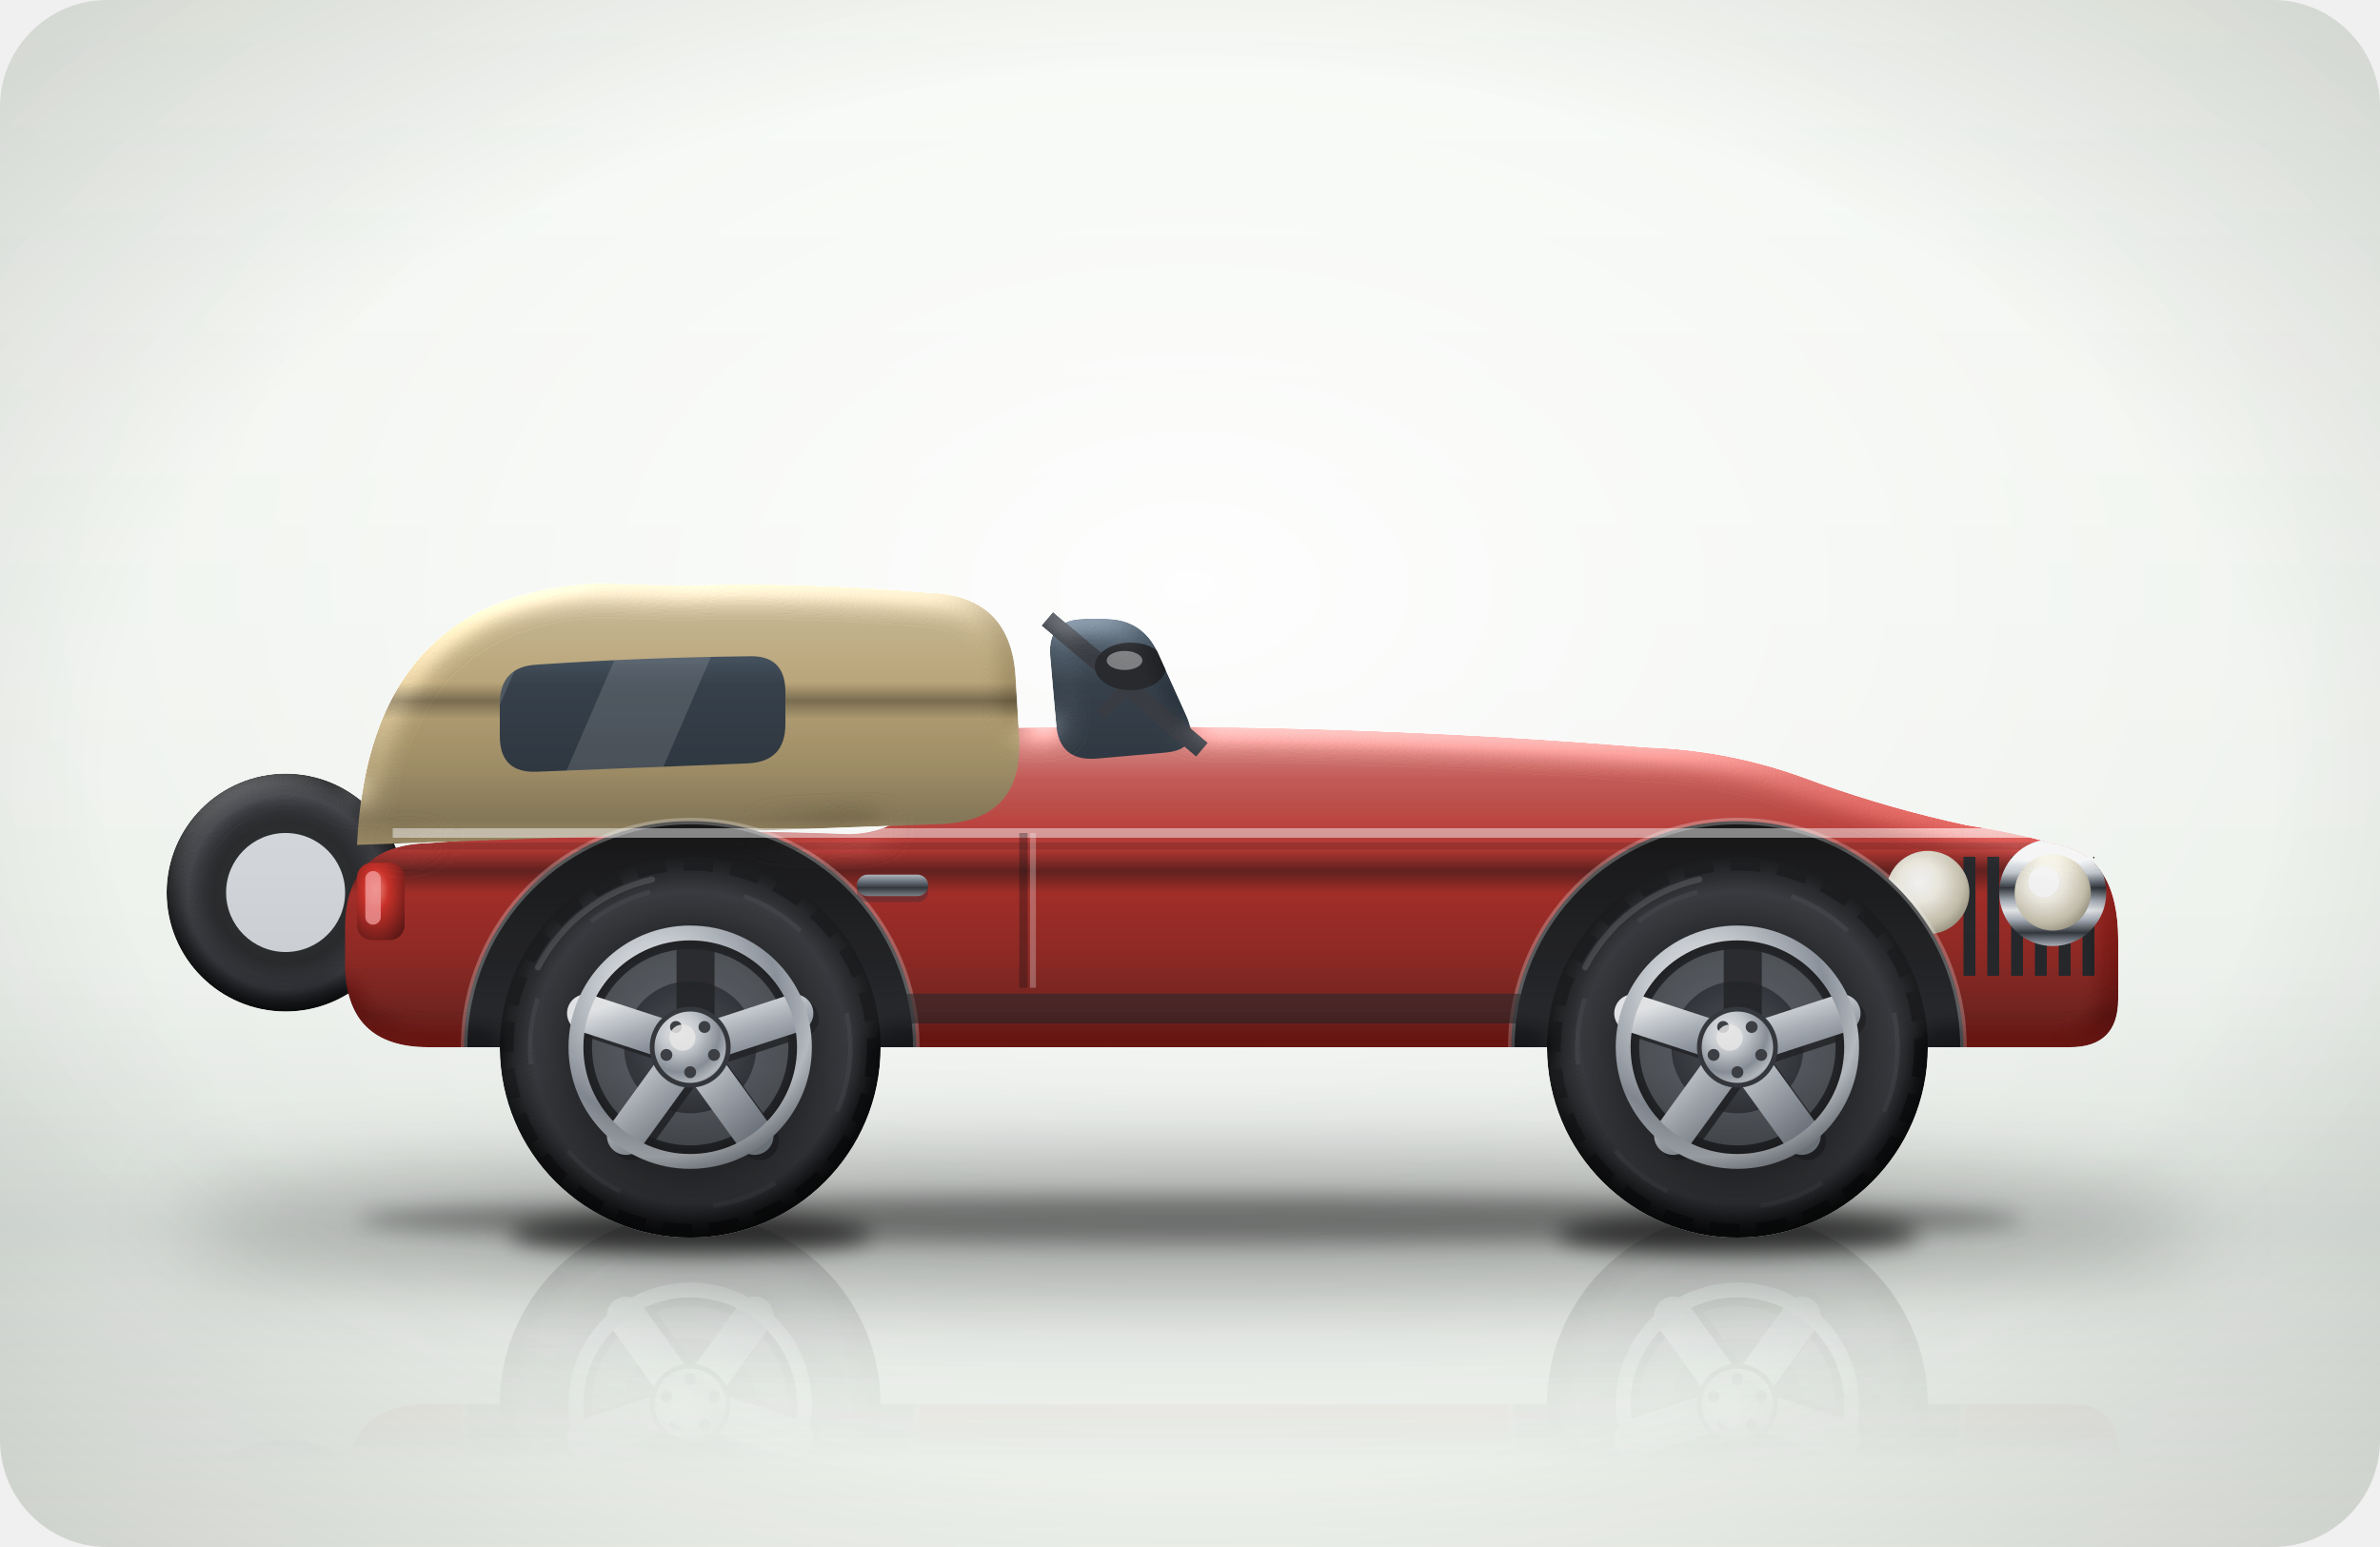
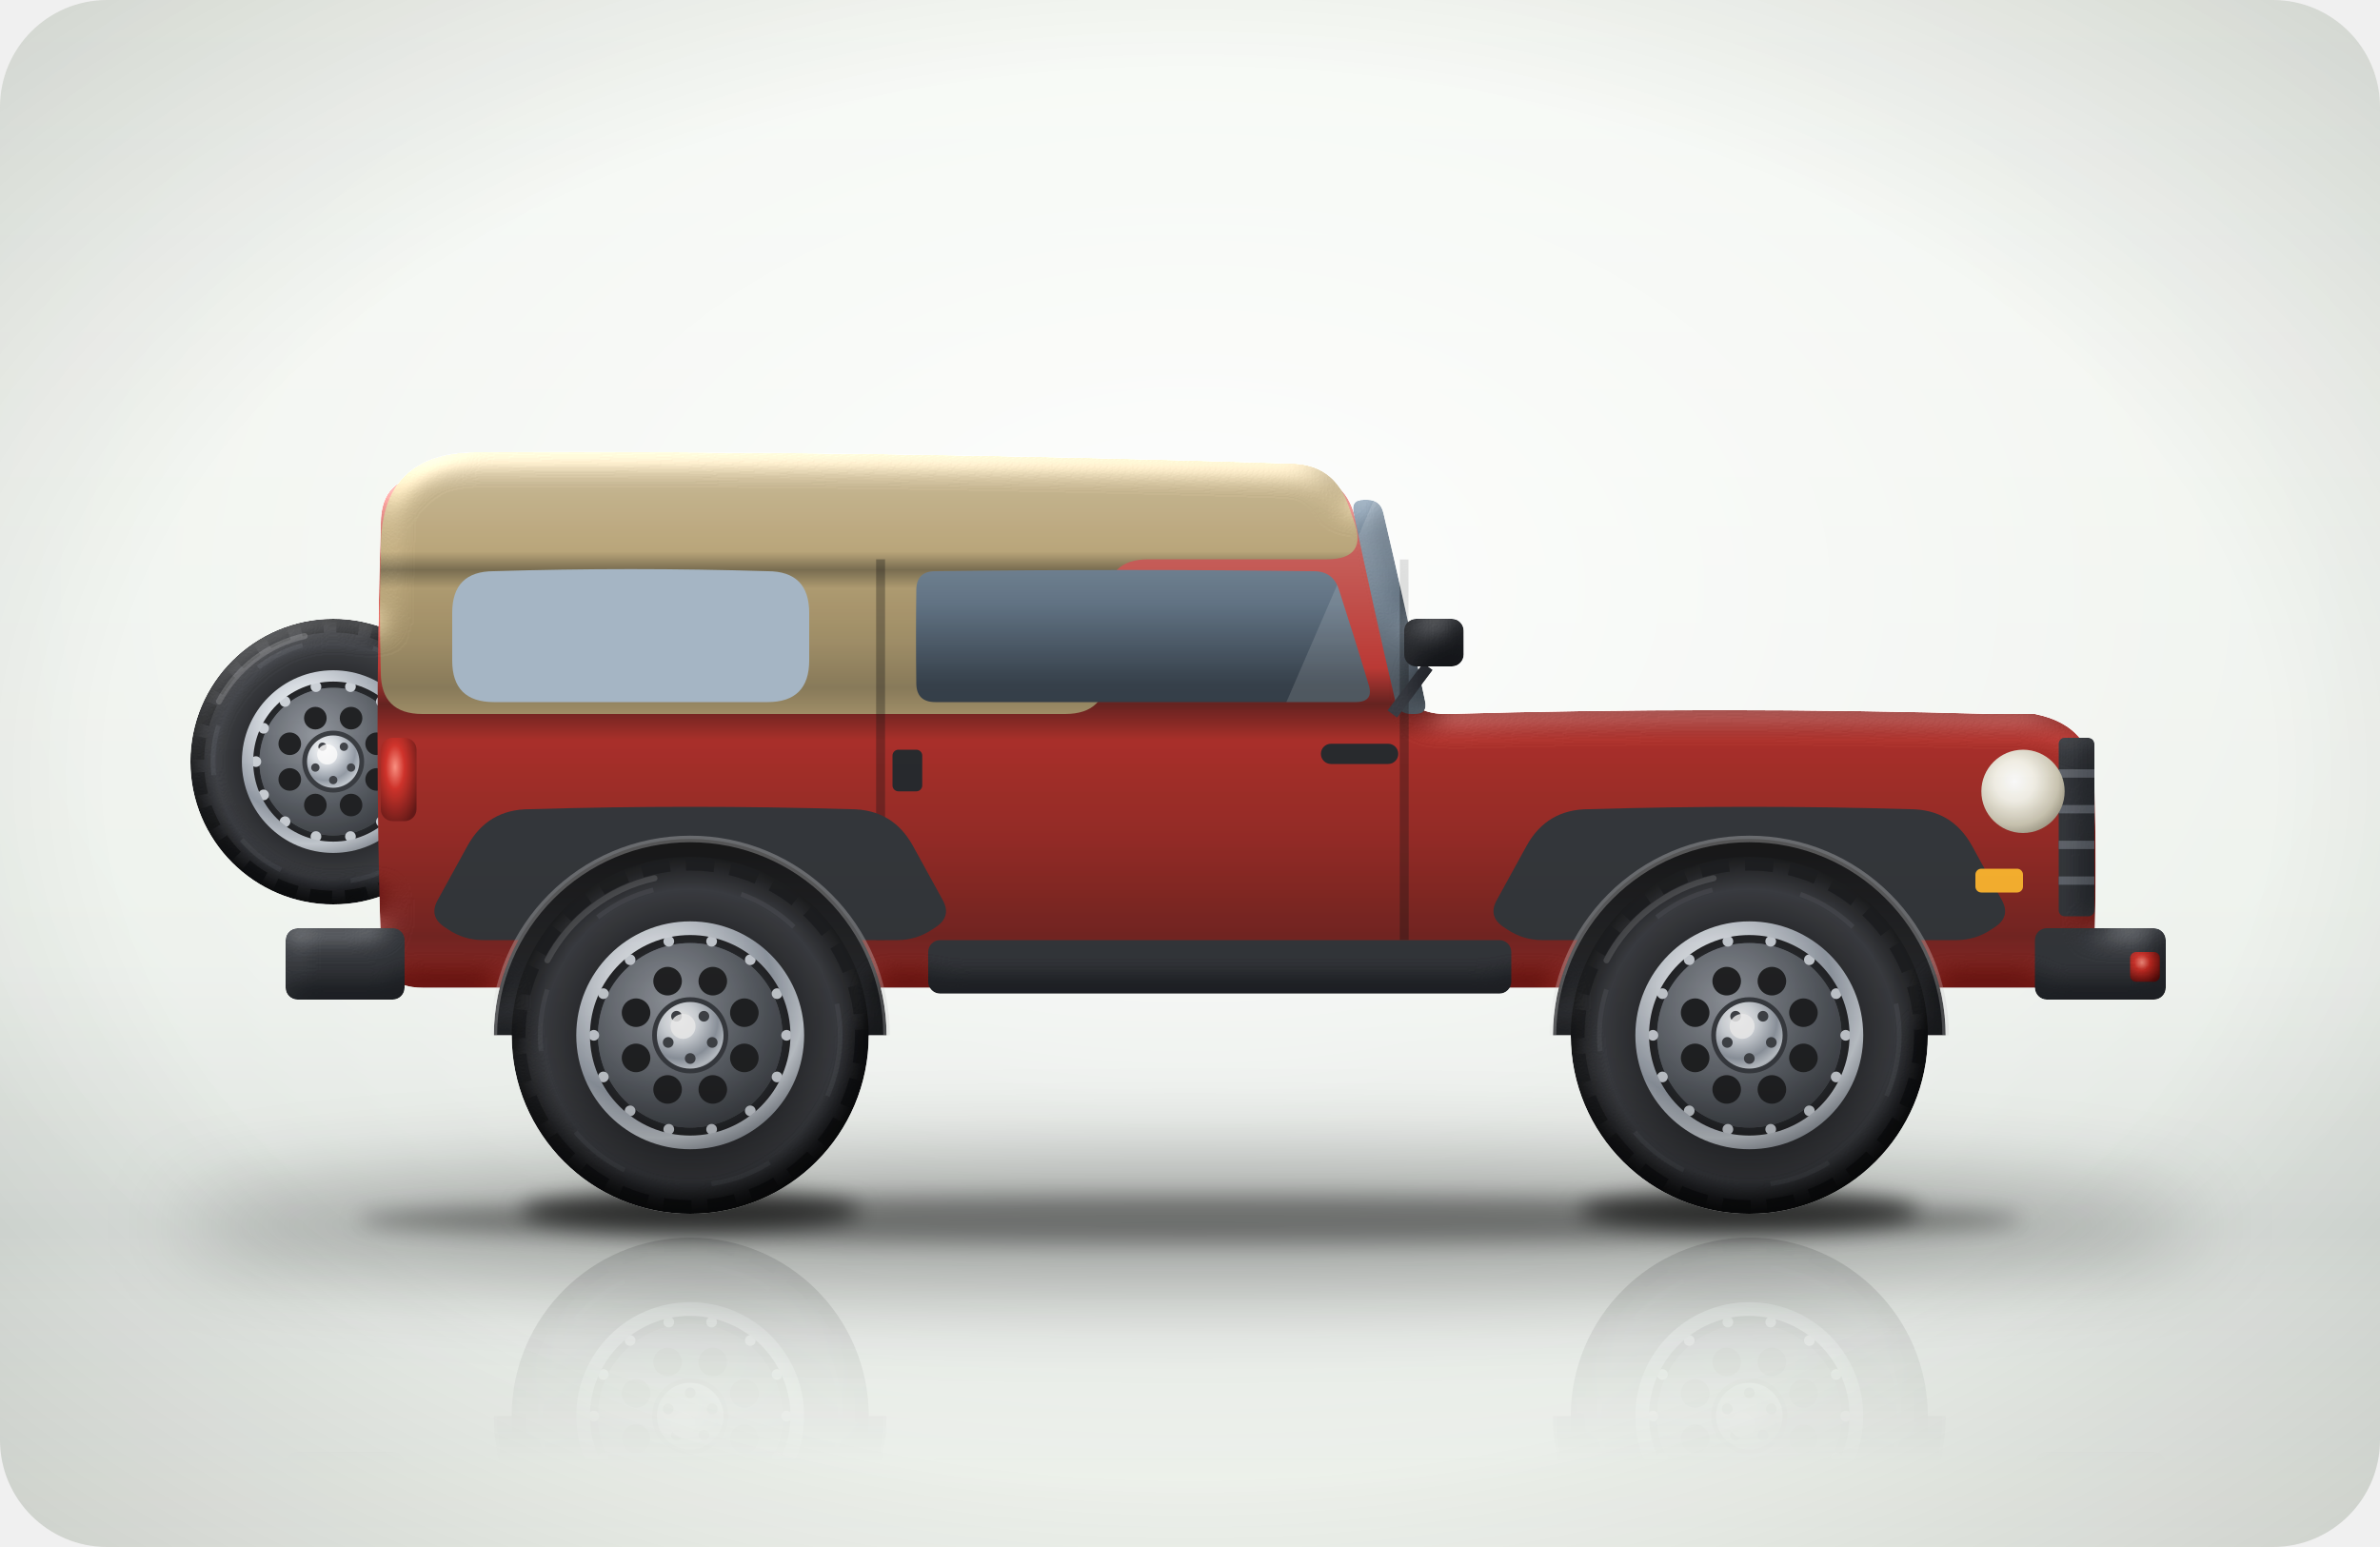
<svg xmlns="http://www.w3.org/2000/svg" viewBox="0 0 400 260" width="400" height="260">
  <defs>
    <linearGradient id="body" x1="0" y1="0" x2="0" y2="1">
      <stop offset="0" stop-color="#d9908d" />
      <stop offset="0.16" stop-color="#c3524d" />
      <stop offset="0.38" stop-color="#b62a25" />
      <stop offset="0.45" stop-color="#59110e" />
      <stop offset="0.52" stop-color="#a41f19" />
      <stop offset="0.72" stop-color="#8f1b16" />
      <stop offset="0.9" stop-color="#6e1511" />
      <stop offset="1" stop-color="#8f1b16" />
    </linearGradient>
    <linearGradient id="accent" x1="0" y1="0" x2="0" y2="1">
      <stop offset="0" stop-color="#cfc1a3" />
      <stop offset="0.16" stop-color="#bfad84" />
      <stop offset="0.38" stop-color="#b59f70" />
      <stop offset="0.45" stop-color="#6f6243" />
      <stop offset="0.52" stop-color="#a89365" />
      <stop offset="0.72" stop-color="#98855b" />
      <stop offset="0.9" stop-color="#7f704d" />
      <stop offset="1" stop-color="#98855b" />
    </linearGradient>
    <linearGradient id="glassg" gradientUnits="userSpaceOnUse" x1="0" y1="70" x2="0" y2="160">
      <stop offset="0" stop-color="#9fb1c1" />
      <stop offset=".35" stop-color="#55687a" />
      <stop offset=".5" stop-color="#26313c" />
      <stop offset="1" stop-color="#121820" />
    </linearGradient>
    <pattern id="glass" patternUnits="userSpaceOnUse" width="400" height="260">
      <rect width="400" height="260" fill="url(#glassg)" />
      <path d="M70 40 L118 40 L40 220 L-8 220 Z M134 40 L150 40 L72 220 L56 220 Z M250 40 L292 40 L214 220 L172 220 Z M306 40 L318 40 L240 220 L228 220 Z" fill="#fff" opacity=".13" />
    </pattern>
    <linearGradient id="chrome" gradientUnits="userSpaceOnUse" x1="0" y1="0" x2="0" y2="9" spreadMethod="reflect">
      <stop offset="0" stop-color="#fbfcfd" />
      <stop offset=".3" stop-color="#c6ccd3" />
      <stop offset=".48" stop-color="#5a626d" />
      <stop offset=".58" stop-color="#262b31" />
      <stop offset=".82" stop-color="#a7afb9" />
      <stop offset="1" stop-color="#eef1f4" />
    </linearGradient>
    <radialGradient id="tire" cx=".5" cy=".5" r=".5">
      <stop offset="0" stop-color="#26282c" />
      <stop offset=".6" stop-color="#1b1c1f" />
      <stop offset=".82" stop-color="#2d2f34" />
      <stop offset=".93" stop-color="#18191c" />
      <stop offset="1" stop-color="#0a0b0c" />
    </radialGradient>
    <radialGradient id="rim" cx=".36" cy=".3" r=".85">
      <stop offset="0" stop-color="#ffffff" />
      <stop offset=".3" stop-color="#d6dbe1" />
      <stop offset=".62" stop-color="#8d95a0" />
      <stop offset=".8" stop-color="#c3c9d0" />
      <stop offset="1" stop-color="#5c636d" />
    </radialGradient>
    <radialGradient id="dish" cx=".5" cy=".5" r=".5">
      <stop offset=".55" stop-color="#000" stop-opacity="0" />
      <stop offset=".85" stop-color="#000" stop-opacity=".28" />
      <stop offset="1" stop-color="#fff" stop-opacity=".25" />
    </radialGradient>
    <radialGradient id="rimwell" cx=".5" cy=".5" r=".5">
      <stop offset="0" stop-color="#4a4f57" />
      <stop offset=".7" stop-color="#202328" />
      <stop offset="1" stop-color="#0d0e10" />
    </radialGradient>
    <linearGradient id="spoke" x1="0" y1="0" x2="1" y2="1">
      <stop offset="0" stop-color="#f4f6f8" />
      <stop offset=".5" stop-color="#b3bac3" />
      <stop offset="1" stop-color="#7e8692" />
    </linearGradient>
    <radialGradient id="gunmetal" cx=".38" cy=".32" r=".8">
      <stop offset="0" stop-color="#8b9098" />
      <stop offset=".6" stop-color="#4c5158" />
      <stop offset="1" stop-color="#26292e" />
    </radialGradient>
    <linearGradient id="whitewall" x1="0" y1="0" x2="0" y2="1">
      <stop offset="0" stop-color="#f6f5ef" />
      <stop offset="1" stop-color="#c9c7bd" />
    </linearGradient>
    <linearGradient id="rubber" x1="0" y1="0" x2="0" y2="1">
      <stop offset="0" stop-color="#3a3d42" />
      <stop offset=".2" stop-color="#222428" />
      <stop offset=".8" stop-color="#16171a" />
      <stop offset="1" stop-color="#2a2c30" />
    </linearGradient>
    <linearGradient id="well" x1="0" y1="0" x2="0" y2="1">
      <stop offset="0" stop-color="#050506" />
      <stop offset="1" stop-color="#1c1e22" />
    </linearGradient>
    <radialGradient id="lamp" cx=".4" cy=".38" r=".7">
      <stop offset="0" stop-color="#ffffff" />
      <stop offset=".35" stop-color="#f4f1e6" />
      <stop offset=".75" stop-color="#c9c3ae" />
      <stop offset="1" stop-color="#8e8873" />
    </radialGradient>
    <radialGradient id="tail" cx=".4" cy=".35" r=".75">
      <stop offset="0" stop-color="#ff8a7a" />
      <stop offset=".35" stop-color="#d0241b" />
      <stop offset="1" stop-color="#5a0806" />
    </radialGradient>
    <linearGradient id="wood" x1="0" y1="0" x2="0" y2="1">
      <stop offset="0" stop-color="#a87447" />
      <stop offset=".5" stop-color="#7e5130" />
      <stop offset="1" stop-color="#5b371e" />
    </linearGradient>
    <linearGradient id="cyc" x1="0" y1="0" x2="0" y2="1">
      <stop offset="0" stop-color="#f7f8f9" />
      <stop offset=".62" stop-color="#eceef0" />
      <stop offset=".79" stop-color="#d9dcdf" />
      <stop offset=".84" stop-color="#e3e5e8" />
      <stop offset="1" stop-color="#f2f3f4" />
    </linearGradient>
    <radialGradient id="key" cx=".5" cy=".38" r=".6">
      <stop offset="0" stop-color="#fff" stop-opacity=".9" />
      <stop offset="1" stop-color="#fff" stop-opacity="0" />
    </radialGradient>
    <radialGradient id="vig" cx=".5" cy=".5" r=".75">
      <stop offset=".6" stop-color="#000" stop-opacity="0" />
      <stop offset="1" stop-color="#000" stop-opacity=".16" />
    </radialGradient>
    <linearGradient id="sheen" gradientUnits="userSpaceOnUse" x1="0" y1="60" x2="400" y2="200">
      <stop offset=".18" stop-color="#fff" stop-opacity="0" />
      <stop offset=".27" stop-color="#fff" stop-opacity=".26" />
      <stop offset=".33" stop-color="#fff" stop-opacity="0" />
      <stop offset=".6" stop-color="#fff" stop-opacity="0" />
      <stop offset=".66" stop-color="#fff" stop-opacity=".1" />
      <stop offset=".7" stop-color="#fff" stop-opacity="0" />
    </linearGradient>
    <linearGradient id="ao" gradientUnits="userSpaceOnUse" x1="0" y1="120" x2="0" y2="206">
      <stop offset="0" stop-color="#000" stop-opacity="0" />
      <stop offset=".7" stop-color="#000" stop-opacity=".1" />
      <stop offset="1" stop-color="#000" stop-opacity=".35" />
    </linearGradient>
    <linearGradient id="fadeg" gradientUnits="userSpaceOnUse" x1="0" y1="206" x2="0" y2="246">
      <stop offset="0" stop-color="#fff" stop-opacity=".9" />
      <stop offset="1" stop-color="#fff" stop-opacity="0" />
    </linearGradient>
    <mask id="fade" maskUnits="userSpaceOnUse" x="0" y="0" width="400" height="260">
      <rect x="0" y="206" width="400" height="54" fill="url(#fadeg)" />
    </mask>
    <filter id="white" x="0" y="0" width="1" height="1">
      <feColorMatrix type="matrix" values="0 0 0 0 1 0 0 0 0 1 0 0 0 0 1 0 0 0 1 0" />
    </filter>
    <mask id="carm" maskUnits="userSpaceOnUse" x="0" y="0" width="400" height="260">
      <use href="#car" filter="url(#white)" />
    </mask>
    <filter id="blur2" x="-50%" y="-300%" width="200%" height="700%">
      <feGaussianBlur stdDeviation="1.8" />
    </filter>
    <filter id="blur6" x="-30%" y="-400%" width="160%" height="900%">
      <feGaussianBlur stdDeviation="7" />
    </filter>
    <filter id="studio" x="-4%" y="-8%" width="108%" height="116%" color-interpolation-filters="sRGB">
      <feGaussianBlur in="SourceAlpha" stdDeviation="2.4" result="b" />
      <feDiffuseLighting in="b" surfaceScale="4" diffuseConstant="1.04" lighting-color="#fff" result="df">
        <feDistantLight azimuth="245" elevation="62" />
      </feDiffuseLighting>
      <feBlend in="SourceGraphic" in2="df" mode="multiply" result="lit" />
      <feSpecularLighting in="b" surfaceScale="4" specularConstant=".7" specularExponent="26" lighting-color="#fff" result="sp">
        <feDistantLight azimuth="245" elevation="50" />
      </feSpecularLighting>
      <feComposite in="sp" in2="lit" operator="arithmetic" k1="0" k2=".55" k3="1" k4="0" result="all" />
      <feComposite in="all" in2="SourceAlpha" operator="in" />
    </filter>
    <g id="tpl">
-       <circle cx="48" cy="150" r="20" fill="url(#tire)" />
-       <circle cx="48" cy="150" r="10" fill="#d9dde3" />
-       <path d="M58.0 162.0L58.0 156.0Q58.0 142.0 72.0 141.7Q107.3 138.8 142.7 140.2Q152.0 140.0 156.5 131.9L157.5 130.1Q162.0 122.0 171.3 122.3Q224.0 121.3 276.6 125.6Q290.0 126.0 302.6 130.5L305.9 131.7Q318.0 136.0 330.6 138.7Q338.4 139.9 346.0 142.0Q356.0 144.0 356.0 158.0L356.0 167.9Q356.0 176.0 347.9 176.0L72.0 176.0Q58.0 176.0 58.0 162.0Z" fill="url(#body)" />
-       <path d="M60.0 142.0Q62.0 100.0 100.0 98.0L114.0 98.4Q135.0 97.7 156.0 99.6Q170.0 100.0 170.7 114.0L171.3 124.0Q172.0 138.0 158.0 138.5L74.0 141.5Q60.0 142.0 60.0 142.0Z" fill="url(#accent)" />
-       <path d="M90.3 111.7Q108.0 110.5 125.7 110.3Q132.0 110.0 132.0 116.3L132.0 121.7Q132.0 128.0 125.7 128.3L90.3 129.7Q84.0 130.0 84.0 123.7L84.0 118.3Q84.0 112.0 90.3 111.7Z" fill="url(#glass)" />
-       <path d="M182.3 104.0L185.7 104.0Q192.0 104.0 194.6 109.7L199.4 120.3Q202.0 126.0 195.7 126.5L184.3 127.5Q178.0 128.0 177.5 121.7L176.5 110.3Q176.0 104.0 182.3 104.0Z" fill="url(#glass)" />
-       <path d="M176 104 L202 126" stroke="#2a2d34" stroke-width="3" />
-       <rect x="330" y="144" width="2" height="20" fill="#17191d" />
-       <rect x="334" y="144" width="2" height="20" fill="#17191d" />
-       <rect x="338" y="144" width="2" height="20" fill="#17191d" />
-       <rect x="342" y="144" width="2" height="20" fill="#17191d" />
-       <rect x="346" y="144" width="2" height="20" fill="#17191d" />
-       <rect x="350" y="144" width="2" height="20" fill="#17191d" />
-       <circle cx="324" cy="150" r="7" fill="url(#lamp)" />
-       <path d="M78 176 A38 38 0 0 1 154 176 Z" fill="url(#well)" />
-       <path d="M78 176 A38 38 0 0 1 154 176" fill="none" stroke="#fff" stroke-width="1.1" opacity=".28" />
-       <circle cx="116" cy="176" r="32" fill="url(#tire)" />
-       <circle cx="116" cy="176" r="30.8" fill="none" stroke="#0b0c0e" stroke-width="2.2" stroke-dasharray="5.1 2.9" opacity=".9" />
-       <circle cx="116" cy="176" r="26.9" fill="none" stroke="#3a3d43" stroke-width=".8" stroke-dasharray="11.2 16.0" opacity=".7" />
-       <circle cx="116" cy="176" r="20.0" fill="#1a1c20" />
-       <circle cx="116" cy="176" r="19.2" fill="url(#rimwell)" />
-       <circle cx="116" cy="176" r="13.8" fill="none" stroke="#6f747b" stroke-width="5.4" opacity=".55" />
-       <path d="M116.9 176.9 L116.9 158.5" stroke="#121316" stroke-width="6.4" stroke-linecap="round" opacity=".8" />
-       <path d="M116 176 L116.0 157.6" stroke="url(#spoke)" stroke-width="6.4" stroke-linecap="round" />
-       <path d="M116.9 176.9 L134.4 171.2" stroke="#121316" stroke-width="6.4" stroke-linecap="round" opacity=".8" />
-       <path d="M116 176 L133.5 170.3" stroke="url(#spoke)" stroke-width="6.4" stroke-linecap="round" />
-       <path d="M116.9 176.9 L127.7 191.8" stroke="#121316" stroke-width="6.4" stroke-linecap="round" opacity=".8" />
-       <path d="M116 176 L126.8 190.9" stroke="url(#spoke)" stroke-width="6.4" stroke-linecap="round" />
-       <path d="M116.9 176.9 L106.1 191.8" stroke="#121316" stroke-width="6.4" stroke-linecap="round" opacity=".8" />
-       <path d="M116 176 L105.2 190.9" stroke="url(#spoke)" stroke-width="6.4" stroke-linecap="round" />
-       <path d="M116.9 176.9 L99.4 171.2" stroke="#121316" stroke-width="6.4" stroke-linecap="round" opacity=".8" />
-       <path d="M116 176 L98.5 170.3" stroke="url(#spoke)" stroke-width="6.4" stroke-linecap="round" />
-       <circle cx="116" cy="176" r="19.2" fill="none" stroke="url(#rim)" stroke-width="2.5" />
-       <circle cx="116" cy="176" r="6.4" fill="url(#rim)" />
-       <circle cx="116" cy="176" r="6.4" fill="none" stroke="#2b2e33" stroke-width=".8" />
-       <circle cx="118.4" cy="172.6" r="1.0" fill="#33363c" />
-       <circle cx="120.0" cy="177.3" r="1.0" fill="#33363c" />
-       <circle cx="116.0" cy="180.2" r="1.0" fill="#33363c" />
-       <circle cx="112.0" cy="177.3" r="1.0" fill="#33363c" />
-       <circle cx="113.6" cy="172.6" r="1.0" fill="#33363c" />
-       <circle cx="114.7" cy="174.4" r="2.2" fill="#fff" opacity=".85" />
-       <path d="M90.4 162.6 A28.8 28.8 0 0 1 109.6 147.8" fill="none" stroke="#fff" stroke-width="1" opacity=".14" stroke-linecap="round" />
-       <path d="M254 176 A38 38 0 0 1 330 176 Z" fill="url(#well)" />
-       <path d="M254 176 A38 38 0 0 1 330 176" fill="none" stroke="#fff" stroke-width="1.1" opacity=".28" />
-       <circle cx="292" cy="176" r="32" fill="url(#tire)" />
-       <circle cx="292" cy="176" r="30.8" fill="none" stroke="#0b0c0e" stroke-width="2.2" stroke-dasharray="5.1 2.9" opacity=".9" />
-       <circle cx="292" cy="176" r="26.9" fill="none" stroke="#3a3d43" stroke-width=".8" stroke-dasharray="11.2 16.0" opacity=".7" />
-       <circle cx="292" cy="176" r="20.0" fill="#1a1c20" />
-       <circle cx="292" cy="176" r="19.2" fill="url(#rimwell)" />
-       <circle cx="292" cy="176" r="13.8" fill="none" stroke="#6f747b" stroke-width="5.4" opacity=".55" />
-       <path d="M292.9 176.9 L292.9 158.5" stroke="#121316" stroke-width="6.4" stroke-linecap="round" opacity=".8" />
-       <path d="M292 176 L292.0 157.6" stroke="url(#spoke)" stroke-width="6.4" stroke-linecap="round" />
-       <path d="M292.9 176.9 L310.4 171.2" stroke="#121316" stroke-width="6.4" stroke-linecap="round" opacity=".8" />
-       <path d="M292 176 L309.5 170.3" stroke="url(#spoke)" stroke-width="6.4" stroke-linecap="round" />
-       <path d="M292.9 176.9 L303.7 191.8" stroke="#121316" stroke-width="6.4" stroke-linecap="round" opacity=".8" />
-       <path d="M292 176 L302.8 190.9" stroke="url(#spoke)" stroke-width="6.4" stroke-linecap="round" />
-       <path d="M292.9 176.9 L282.1 191.8" stroke="#121316" stroke-width="6.4" stroke-linecap="round" opacity=".8" />
-       <path d="M292 176 L281.2 190.9" stroke="url(#spoke)" stroke-width="6.4" stroke-linecap="round" />
-       <path d="M292.9 176.9 L275.4 171.2" stroke="#121316" stroke-width="6.4" stroke-linecap="round" opacity=".8" />
-       <path d="M292 176 L274.5 170.3" stroke="url(#spoke)" stroke-width="6.4" stroke-linecap="round" />
-       <circle cx="292" cy="176" r="19.2" fill="none" stroke="url(#rim)" stroke-width="2.5" />
-       <circle cx="292" cy="176" r="6.4" fill="url(#rim)" />
-       <circle cx="292" cy="176" r="6.4" fill="none" stroke="#2b2e33" stroke-width=".8" />
-       <circle cx="294.4" cy="172.6" r="1.0" fill="#33363c" />
-       <circle cx="296.0" cy="177.3" r="1.0" fill="#33363c" />
-       <circle cx="292.0" cy="180.2" r="1.0" fill="#33363c" />
-       <circle cx="288.0" cy="177.3" r="1.0" fill="#33363c" />
-       <circle cx="289.6" cy="172.6" r="1.0" fill="#33363c" />
-       <circle cx="290.7" cy="174.4" r="2.2" fill="#fff" opacity=".85" />
-       <path d="M266.4 162.6 A28.8 28.8 0 0 1 285.6 147.8" fill="none" stroke="#fff" stroke-width="1" opacity=".14" stroke-linecap="round" />
+       <circle cx="56" cy="128" r="24" fill="url(#tire)" />
+       <circle cx="56" cy="128" r="22.8" fill="none" stroke="#0b0c0e" stroke-width="2.2" stroke-dasharray="3.8 2.2" opacity=".9" />
+       <circle cx="56" cy="128" r="20.2" fill="none" stroke="#3a3d43" stroke-width=".8" stroke-dasharray="8.4 12.0" opacity=".7" />
+       <circle cx="56" cy="128" r="15.2" fill="#1a1c20" />
+       <circle cx="56" cy="128" r="14.4" fill="url(#rimwell)" />
+       <circle cx="56" cy="128" r="10.4" fill="none" stroke="#6f747b" stroke-width="4.0" opacity=".55" />
+       <circle cx="56" cy="128" r="12.4" fill="url(#gunmetal)" />
+       <circle cx="63.3" cy="131.0" r="1.9" fill="#0f1012" />
+       <circle cx="59.0" cy="135.3" r="1.9" fill="#0f1012" />
+       <circle cx="53.0" cy="135.3" r="1.9" fill="#0f1012" />
+       <circle cx="48.7" cy="131.0" r="1.9" fill="#0f1012" />
+       <circle cx="48.7" cy="125.0" r="1.9" fill="#0f1012" />
+       <circle cx="53.0" cy="120.7" r="1.9" fill="#0f1012" />
+       <circle cx="59.0" cy="120.7" r="1.9" fill="#0f1012" />
+       <circle cx="63.3" cy="125.0" r="1.9" fill="#0f1012" />
+       <circle cx="69.0" cy="128.0" r=".9" fill="#c9ced5" />
+       <circle cx="67.7" cy="133.6" r=".9" fill="#c9ced5" />
+       <circle cx="64.1" cy="138.1" r=".9" fill="#c9ced5" />
+       <circle cx="58.9" cy="140.6" r=".9" fill="#c9ced5" />
+       <circle cx="53.1" cy="140.6" r=".9" fill="#c9ced5" />
+       <circle cx="47.9" cy="138.1" r=".9" fill="#c9ced5" />
+       <circle cx="44.3" cy="133.6" r=".9" fill="#c9ced5" />
+       <circle cx="43.0" cy="128.0" r=".9" fill="#c9ced5" />
+       <circle cx="44.3" cy="122.4" r=".9" fill="#c9ced5" />
+       <circle cx="47.9" cy="117.9" r=".9" fill="#c9ced5" />
+       <circle cx="53.1" cy="115.4" r=".9" fill="#c9ced5" />
+       <circle cx="58.9" cy="115.4" r=".9" fill="#c9ced5" />
+       <circle cx="64.1" cy="117.9" r=".9" fill="#c9ced5" />
+       <circle cx="67.7" cy="122.4" r=".9" fill="#c9ced5" />
+       <circle cx="56" cy="128" r="14.4" fill="none" stroke="url(#rim)" stroke-width="1.9" />
+       <circle cx="56" cy="128" r="4.8" fill="url(#rim)" />
+       <circle cx="56" cy="128" r="4.8" fill="none" stroke="#2b2e33" stroke-width=".8" />
+       <circle cx="57.8" cy="125.5" r="0.7" fill="#33363c" />
+       <circle cx="59.0" cy="129.0" r="0.7" fill="#33363c" />
+       <circle cx="56.0" cy="131.1" r="0.7" fill="#33363c" />
+       <circle cx="53.0" cy="129.0" r="0.7" fill="#33363c" />
+       <circle cx="54.2" cy="125.5" r="0.7" fill="#33363c" />
+       <circle cx="55.0" cy="126.8" r="1.7" fill="#fff" opacity=".85" />
+       <path d="M36.8 117.9 A21.6 21.6 0 0 1 51.2 106.9" fill="none" stroke="#fff" stroke-width="1" opacity=".14" stroke-linecap="round" />
+       <path d="M64.0 159.0Q62.9 123.5 64.0 88.0Q64.0 80.0 72.0 80.0Q145.5 78.7 219.0 80.0Q226.0 80.0 227.7 86.8Q231.4 99.9 234.3 113.2Q236.0 120.0 243.0 120.0Q289.0 118.7 335.0 120.0Q342.0 120.0 342.0 120.0Q352.0 122.0 352.0 132.0Q352.4 145.5 352.0 159.0Q352.0 166.0 345.0 166.0L71.0 166.0Q64.0 166.0 64.0 159.0Z" fill="url(#body)" />
+       <path d="M64.0 113.0Q63.7 102.5 64.0 92.0Q64.0 76.0 80.0 76.0Q148.5 75.7 217.0 77.9Q224.0 78.0 226.5 84.6L227.5 87.4Q230.0 94.0 223.0 94.0L193.0 94.0Q186.0 94.0 186.0 101.0L186.0 113.0Q186.0 120.0 179.0 120.0L71.0 120.0Q64.0 120.0 64.0 113.0Z" fill="url(#accent)" />
+       <path d="M83.0 96.0Q106.0 95.3 129.0 96.0Q136.0 96.0 136.0 103.0L136.0 111.0Q136.0 118.0 129.0 118.0L83.0 118.0Q76.0 118.0 76.0 111.0L76.0 103.0Q76.0 96.0 83.0 96.0Z" fill="#9fb1c1" />
+       <path d="M157.2 96.0Q189.0 95.6 220.8 96.0Q224.0 96.0 225.0 99.0Q227.6 107.0 230.0 115.0Q231.0 118.0 227.8 118.0L157.2 118.0Q154.0 118.0 154.0 114.8Q153.9 107.0 154.0 99.2Q154.0 96.0 157.2 96.0Z" fill="url(#glass)" />
+       <path d="M229.2 84.0L229.8 84.0Q232.0 84.0 232.5 86.2Q236.2 102.0 239.5 117.8Q240.0 120.0 237.8 120.0L237.2 120.0Q235.0 120.0 234.5 117.8Q230.8 102.0 227.5 86.2Q227.0 84.0 229.2 84.0Z" fill="url(#glass)" />
+       <path d="M148 94 V158" stroke="#000" stroke-width="1.5" opacity=".32" />
+       <path d="M236 94 V158" stroke="#000" stroke-width="1.5" opacity=".32" />
+       <rect x="150" y="126" width="5" height="7" rx="1" fill="#17191d" />
+       <rect x="150" y="148" width="5" height="7" rx="1" fill="#17191d" />
+       <rect x="222" y="125" width="13" height="3.4" rx="1.7" fill="#17191d" />
+       <path d="M73.6 151.2L78.6 142.1Q82.0 136.0 89.0 136.0Q116.0 135.2 143.0 136.0Q150.0 136.0 153.4 142.1L158.4 151.2Q160.0 154.0 157.3 155.8L156.7 156.2Q154.0 158.0 150.8 158.0L81.2 158.0Q78.0 158.0 75.3 156.2L74.7 155.8Q72.0 154.0 73.6 151.2Z" fill="#25282d" />
+       <path d="M251.6 151.2L256.6 142.1Q260.0 136.0 267.0 136.0Q294.0 135.2 321.0 136.0Q328.0 136.0 331.4 142.1L336.4 151.2Q338.0 154.0 335.3 155.8L334.7 156.2Q332.0 158.0 328.8 158.0L259.2 158.0Q256.0 158.0 253.3 156.2L252.7 155.8Q250.0 154.0 251.6 151.2Z" fill="#25282d" />
+       <rect x="156" y="158" width="98" height="9" rx="2" fill="#25282d" />
+       <rect x="342" y="156" width="22" height="12" rx="2" fill="#25282d" />
+       <rect x="48" y="156" width="20" height="12" rx="2" fill="#25282d" />
+       <rect x="358" y="160" width="5" height="5" rx="1" fill="url(#tail)" />
+       <rect x="346" y="124" width="6" height="30" rx="1" fill="#25282d" />
+       <path d="M346 130 H352" stroke="#555a62" stroke-width="1.4" />
+       <path d="M346 136 H352" stroke="#555a62" stroke-width="1.4" />
+       <path d="M346 142 H352" stroke="#555a62" stroke-width="1.4" />
+       <path d="M346 148 H352" stroke="#555a62" stroke-width="1.4" />
+       <circle cx="340" cy="133" r="7" fill="url(#lamp)" />
+       <rect x="332" y="146" width="8" height="4" rx="1" fill="#ffb020" />
+       <rect x="64" y="124" width="6" height="14" rx="2" fill="url(#tail)" />
+       <path d="M240 112 L234 120" stroke="#2a2d34" stroke-width="2" />
+       <rect x="236" y="104" width="10" height="8" rx="2" fill="#17191d" />
+       <path d="M83 174 A33 33 0 0 1 149 174 Z" fill="url(#well)" />
+       <path d="M83 174 A33 33 0 0 1 149 174" fill="none" stroke="#fff" stroke-width="1.1" opacity=".28" />
+       <circle cx="116" cy="174" r="30" fill="url(#tire)" />
+       <circle cx="116" cy="174" r="28.8" fill="none" stroke="#0b0c0e" stroke-width="2.2" stroke-dasharray="4.8 2.7" opacity=".9" />
+       <circle cx="116" cy="174" r="25.2" fill="none" stroke="#3a3d43" stroke-width=".8" stroke-dasharray="10.5 15.0" opacity=".7" />
+       <circle cx="116" cy="174" r="18.8" fill="#1a1c20" />
+       <circle cx="116" cy="174" r="18.0" fill="url(#rimwell)" />
+       <circle cx="116" cy="174" r="13.0" fill="none" stroke="#6f747b" stroke-width="5.0" opacity=".55" />
+       <circle cx="116" cy="174" r="15.5" fill="url(#gunmetal)" />
+       <circle cx="125.1" cy="177.8" r="2.4" fill="#0f1012" />
+       <circle cx="119.8" cy="183.1" r="2.4" fill="#0f1012" />
+       <circle cx="112.2" cy="183.1" r="2.4" fill="#0f1012" />
+       <circle cx="106.9" cy="177.8" r="2.4" fill="#0f1012" />
+       <circle cx="106.9" cy="170.2" r="2.4" fill="#0f1012" />
+       <circle cx="112.2" cy="164.9" r="2.4" fill="#0f1012" />
+       <circle cx="119.8" cy="164.9" r="2.4" fill="#0f1012" />
+       <circle cx="125.1" cy="170.2" r="2.4" fill="#0f1012" />
+       <circle cx="132.2" cy="174.0" r=".9" fill="#c9ced5" />
+       <circle cx="130.6" cy="181.0" r=".9" fill="#c9ced5" />
+       <circle cx="126.1" cy="186.7" r=".9" fill="#c9ced5" />
+       <circle cx="119.6" cy="189.8" r=".9" fill="#c9ced5" />
+       <circle cx="112.4" cy="189.8" r=".9" fill="#c9ced5" />
+       <circle cx="105.9" cy="186.7" r=".9" fill="#c9ced5" />
+       <circle cx="101.4" cy="181.0" r=".9" fill="#c9ced5" />
+       <circle cx="99.8" cy="174.0" r=".9" fill="#c9ced5" />
+       <circle cx="101.4" cy="167.0" r=".9" fill="#c9ced5" />
+       <circle cx="105.9" cy="161.3" r=".9" fill="#c9ced5" />
+       <circle cx="112.4" cy="158.2" r=".9" fill="#c9ced5" />
+       <circle cx="119.6" cy="158.2" r=".9" fill="#c9ced5" />
+       <circle cx="126.1" cy="161.3" r=".9" fill="#c9ced5" />
+       <circle cx="130.6" cy="167.0" r=".9" fill="#c9ced5" />
+       <circle cx="116" cy="174" r="18.0" fill="none" stroke="url(#rim)" stroke-width="2.3" />
+       <circle cx="116" cy="174" r="6.0" fill="url(#rim)" />
+       <circle cx="116" cy="174" r="6.0" fill="none" stroke="#2b2e33" stroke-width=".8" />
+       <circle cx="118.3" cy="170.8" r="0.9" fill="#33363c" />
+       <circle cx="119.7" cy="175.2" r="0.9" fill="#33363c" />
+       <circle cx="116.0" cy="177.9" r="0.9" fill="#33363c" />
+       <circle cx="112.3" cy="175.2" r="0.9" fill="#33363c" />
+       <circle cx="113.7" cy="170.8" r="0.9" fill="#33363c" />
+       <circle cx="114.8" cy="172.5" r="2.1" fill="#fff" opacity=".85" />
+       <path d="M92.0 161.4 A27.0 27.0 0 0 1 110.0 147.6" fill="none" stroke="#fff" stroke-width="1" opacity=".14" stroke-linecap="round" />
+       <path d="M261 174 A33 33 0 0 1 327 174 Z" fill="url(#well)" />
+       <path d="M261 174 A33 33 0 0 1 327 174" fill="none" stroke="#fff" stroke-width="1.1" opacity=".28" />
+       <circle cx="294" cy="174" r="30" fill="url(#tire)" />
+       <circle cx="294" cy="174" r="28.8" fill="none" stroke="#0b0c0e" stroke-width="2.2" stroke-dasharray="4.8 2.7" opacity=".9" />
+       <circle cx="294" cy="174" r="25.2" fill="none" stroke="#3a3d43" stroke-width=".8" stroke-dasharray="10.5 15.0" opacity=".7" />
+       <circle cx="294" cy="174" r="18.8" fill="#1a1c20" />
+       <circle cx="294" cy="174" r="18.0" fill="url(#rimwell)" />
+       <circle cx="294" cy="174" r="13.0" fill="none" stroke="#6f747b" stroke-width="5.0" opacity=".55" />
+       <circle cx="294" cy="174" r="15.5" fill="url(#gunmetal)" />
+       <circle cx="303.1" cy="177.8" r="2.4" fill="#0f1012" />
+       <circle cx="297.8" cy="183.1" r="2.4" fill="#0f1012" />
+       <circle cx="290.2" cy="183.1" r="2.4" fill="#0f1012" />
+       <circle cx="284.9" cy="177.8" r="2.4" fill="#0f1012" />
+       <circle cx="284.9" cy="170.2" r="2.4" fill="#0f1012" />
+       <circle cx="290.2" cy="164.9" r="2.4" fill="#0f1012" />
+       <circle cx="297.8" cy="164.9" r="2.4" fill="#0f1012" />
+       <circle cx="303.1" cy="170.2" r="2.4" fill="#0f1012" />
+       <circle cx="310.2" cy="174.0" r=".9" fill="#c9ced5" />
+       <circle cx="308.6" cy="181.0" r=".9" fill="#c9ced5" />
+       <circle cx="304.1" cy="186.7" r=".9" fill="#c9ced5" />
+       <circle cx="297.6" cy="189.8" r=".9" fill="#c9ced5" />
+       <circle cx="290.4" cy="189.8" r=".9" fill="#c9ced5" />
+       <circle cx="283.9" cy="186.7" r=".9" fill="#c9ced5" />
+       <circle cx="279.4" cy="181.0" r=".9" fill="#c9ced5" />
+       <circle cx="277.8" cy="174.0" r=".9" fill="#c9ced5" />
+       <circle cx="279.4" cy="167.0" r=".9" fill="#c9ced5" />
+       <circle cx="283.9" cy="161.3" r=".9" fill="#c9ced5" />
+       <circle cx="290.4" cy="158.2" r=".9" fill="#c9ced5" />
+       <circle cx="297.6" cy="158.2" r=".9" fill="#c9ced5" />
+       <circle cx="304.1" cy="161.3" r=".9" fill="#c9ced5" />
+       <circle cx="308.6" cy="167.0" r=".9" fill="#c9ced5" />
+       <circle cx="294" cy="174" r="18.0" fill="none" stroke="url(#rim)" stroke-width="2.3" />
+       <circle cx="294" cy="174" r="6.0" fill="url(#rim)" />
+       <circle cx="294" cy="174" r="6.0" fill="none" stroke="#2b2e33" stroke-width=".8" />
+       <circle cx="296.3" cy="170.8" r="0.9" fill="#33363c" />
+       <circle cx="297.7" cy="175.2" r="0.9" fill="#33363c" />
+       <circle cx="294.0" cy="177.9" r="0.9" fill="#33363c" />
+       <circle cx="290.3" cy="175.2" r="0.9" fill="#33363c" />
+       <circle cx="291.7" cy="170.8" r="0.9" fill="#33363c" />
+       <circle cx="292.8" cy="172.5" r="2.1" fill="#fff" opacity=".85" />
+       <path d="M270.0 161.4 A27.0 27.0 0 0 1 288.0 147.6" fill="none" stroke="#fff" stroke-width="1" opacity=".14" stroke-linecap="round" />
    </g>
    <mask id="tplm" maskUnits="userSpaceOnUse" x="0" y="0" width="400" height="260">
      <use href="#tpl" filter="url(#white)" />
    </mask>
    <g id="car">
      <use href="#tpl" />
-       <g mask="url(#tplm)">
-         <path d="M66 140 H342" stroke="#fff" stroke-width="1.6" opacity=".5" />
-         <path d="M66 142.2 H342" stroke="#000" stroke-width="1.2" opacity=".16" />
-         <rect x="151" y="167" width="106" height="5" rx="2" fill="#17191d" opacity=".55" />
-         <path d="M172 140 V166" stroke="#000" stroke-width="1.4" opacity=".32" />
-         <path d="M173.6 140 V166" stroke="#fff" stroke-width="1" opacity=".3" />
-         <rect x="144" y="147" width="12" height="3.6" rx="1.8" fill="#1d2027" opacity=".35" transform="translate(0 1)" />
-         <rect x="144" y="147" width="12" height="3.6" rx="1.8" fill="url(#chrome)" />
-         <path d="M190 115 L185 120" stroke="#2a2d34" stroke-width="2" />
-         <ellipse cx="190" cy="112" rx="6" ry="4" fill="#17191d" />
-         <ellipse cx="189" cy="111" rx="3" ry="1.6" fill="#fff" opacity=".4" />
-         <circle cx="345" cy="150" r="9" fill="url(#chrome)" />
-         <circle cx="345" cy="150" r="6.4" fill="url(#lamp)" />
-         <circle cx="343.5" cy="148.2" r="2.6" fill="#fff" />
-         <rect x="60" y="145" width="8" height="13" rx="2.5" fill="url(#tail)" />
-         <rect x="61.4" y="146.4" width="2.6" height="9" rx="1.3" fill="#ff9a9a" opacity=".8" />
-       </g>
+       <g mask="url(#tplm)" />
    </g>
  </defs>
  <rect width="400" height="260" rx="18" fill="url(#cyc)" />
  <rect width="400" height="260" rx="18" fill="#e3f0d0" opacity=".22" />
  <rect width="400" height="260" rx="18" fill="url(#key)" />
  <g mask="url(#fade)" opacity=".15">
    <use href="#car" transform="translate(0 412) scale(1 -1)" />
  </g>
  <ellipse cx="200" cy="206" rx="170" ry="11" fill="#000" opacity=".3" filter="url(#blur6)" />
  <ellipse cx="200" cy="205" rx="140" ry="4" fill="#000" opacity=".35" filter="url(#blur2)" />
-   <ellipse cx="116" cy="207.5" rx="30.4" ry="3.3" fill="#000" opacity=".62" filter="url(#blur2)" />
-   <ellipse cx="292" cy="207.5" rx="30.4" ry="3.3" fill="#000" opacity=".62" filter="url(#blur2)" />
+   <ellipse cx="116" cy="203.5" rx="28.5" ry="3.3" fill="#000" opacity=".62" filter="url(#blur2)" />
+   <ellipse cx="294" cy="203.5" rx="28.5" ry="3.3" fill="#000" opacity=".62" filter="url(#blur2)" />
  <use href="#car" filter="url(#studio)" />
  <g mask="url(#carm)">
    <rect width="400" height="260" fill="url(#ao)" />
  </g>
  <rect width="400" height="260" rx="18" fill="url(#vig)" />
</svg>
